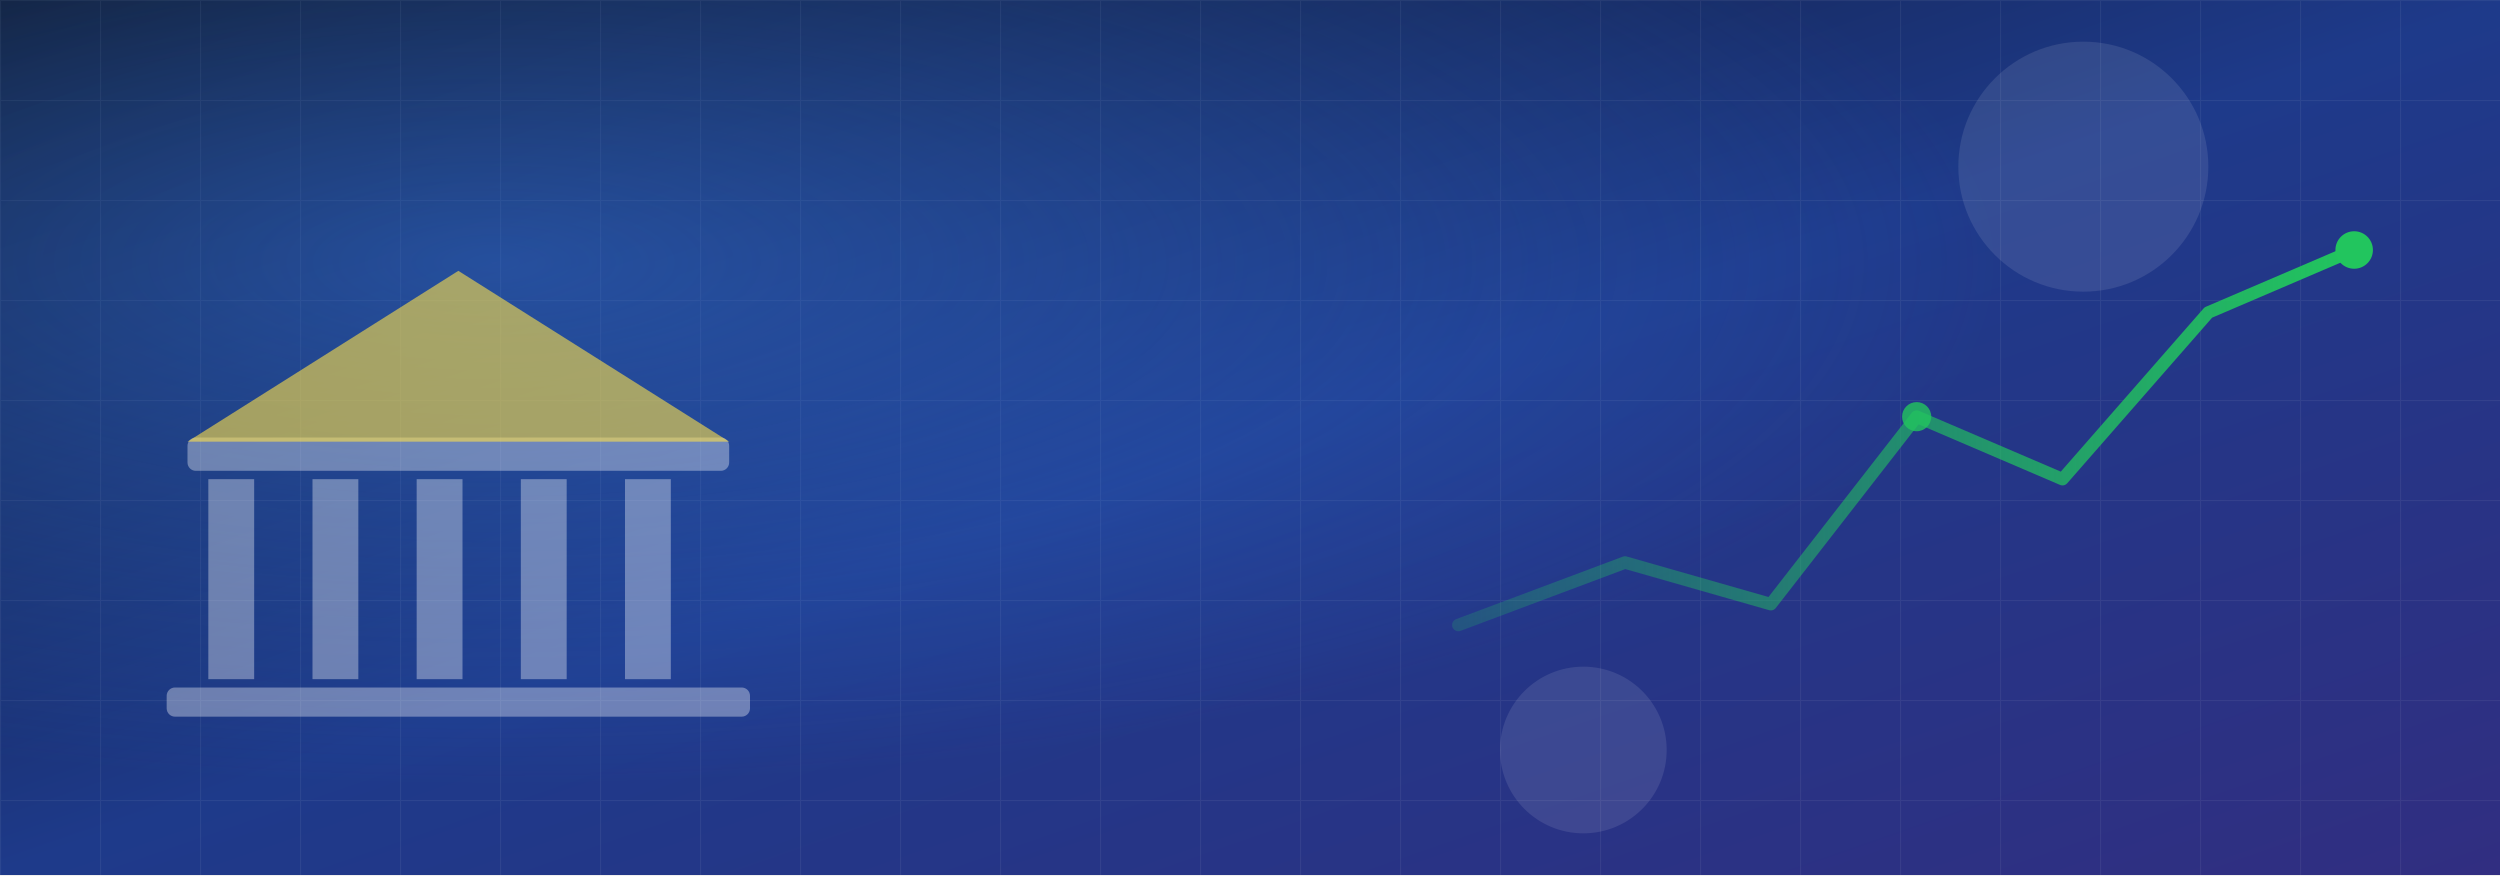
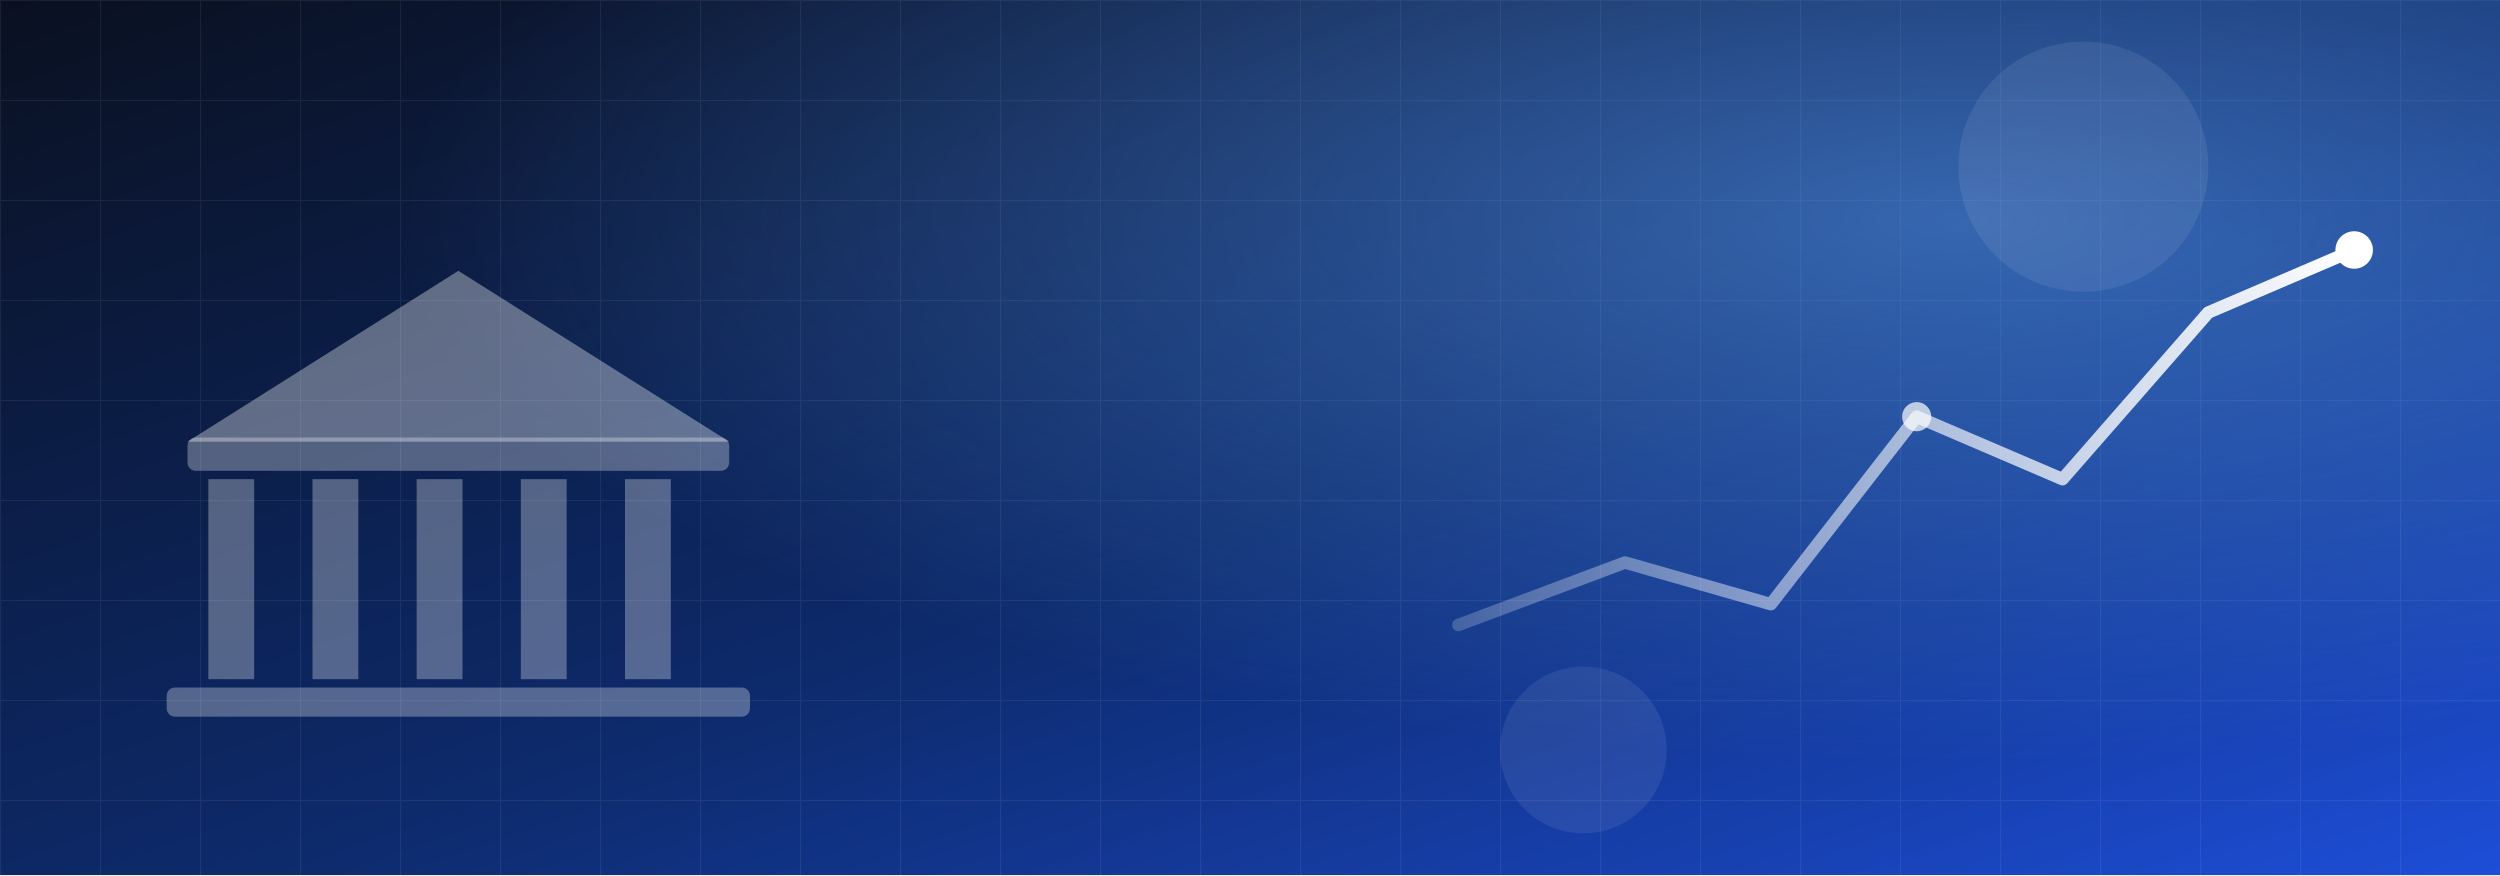
<svg xmlns="http://www.w3.org/2000/svg" viewBox="0 0 1200 420" width="1200" height="420" preserveAspectRatio="xMidYMid slice">
  <defs>
    <linearGradient id="bg" x1="0" y1="0" x2="1" y2="1">
-       <stop offset="0" stop-color="#0b1220" />
-       <stop offset="0.5" stop-color="#1e3a8a" />
-       <stop offset="1" stop-color="#312e81" />
+       <stop offset="0" stop-color="#0a1020" />
+       <stop offset="0.55" stop-color="#0d2a6b" />
+       <stop offset="1" stop-color="#1d4ed8" />
    </linearGradient>
    <linearGradient id="line" x1="0" y1="0" x2="1" y2="0">
-       <stop offset="0" stop-color="#22c55e" stop-opacity="0.2" />
-       <stop offset="1" stop-color="#22c55e" />
+       <stop offset="0" stop-color="#fff" stop-opacity="0.2" />
+       <stop offset="1" stop-color="#fff" />
    </linearGradient>
    <pattern id="grid" width="48" height="48" patternUnits="userSpaceOnUse">
-       <path d="M48 0H0V48" fill="none" stroke="#fff" stroke-opacity="0.06" />
+       <path d="M48 0H0V48" fill="none" stroke="#fff" stroke-opacity="0.07" />
    </pattern>
-     <radialGradient id="glow" cx="0.2" cy="0.3" r="0.6">
-       <stop offset="0" stop-color="#3b82f6" stop-opacity="0.45" />
-       <stop offset="1" stop-color="#3b82f6" stop-opacity="0" />
+     <radialGradient id="glow" cx="0.78" cy="0.25" r="0.62">
+       <stop offset="0" stop-color="#60a5fa" stop-opacity="0.5" />
+       <stop offset="1" stop-color="#60a5fa" stop-opacity="0" />
    </radialGradient>
  </defs>
  <rect width="1200" height="420" fill="url(#bg)" />
  <rect width="1200" height="420" fill="url(#grid)" />
  <rect width="1200" height="420" fill="url(#glow)" />
-   <g opacity="0.35" fill="#fff">
+   <g opacity="0.3" fill="#fff">
    <rect x="80" y="330" width="280" height="14" rx="4" />
    <rect x="100" y="230" width="22" height="96" />
    <rect x="150" y="230" width="22" height="96" />
    <rect x="200" y="230" width="22" height="96" />
    <rect x="250" y="230" width="22" height="96" />
    <rect x="300" y="230" width="22" height="96" />
    <rect x="90" y="210" width="260" height="16" rx="4" />
  </g>
-   <path d="M90 212 L220 130 L350 212 Z" fill="#fde047" opacity="0.6" />
+   <path d="M90 212 L220 130 L350 212 Z" fill="#fff" opacity="0.35" />
  <polyline points="700,300 780,270 850,290 920,200 990,230 1060,150 1130,120" fill="none" stroke="url(#line)" stroke-width="6" stroke-linecap="round" stroke-linejoin="round" />
-   <g fill="#22c55e">
+   <g fill="#fff">
    <circle cx="1130" cy="120" r="9" />
-     <circle cx="920" cy="200" r="7" opacity="0.8" />
+     <circle cx="920" cy="200" r="7" opacity="0.7" />
  </g>
-   <g fill="#fff" opacity="0.1">
+   <g fill="#fff" opacity="0.08">
    <circle cx="1000" cy="80" r="60" />
    <circle cx="760" cy="360" r="40" />
  </g>
</svg>
